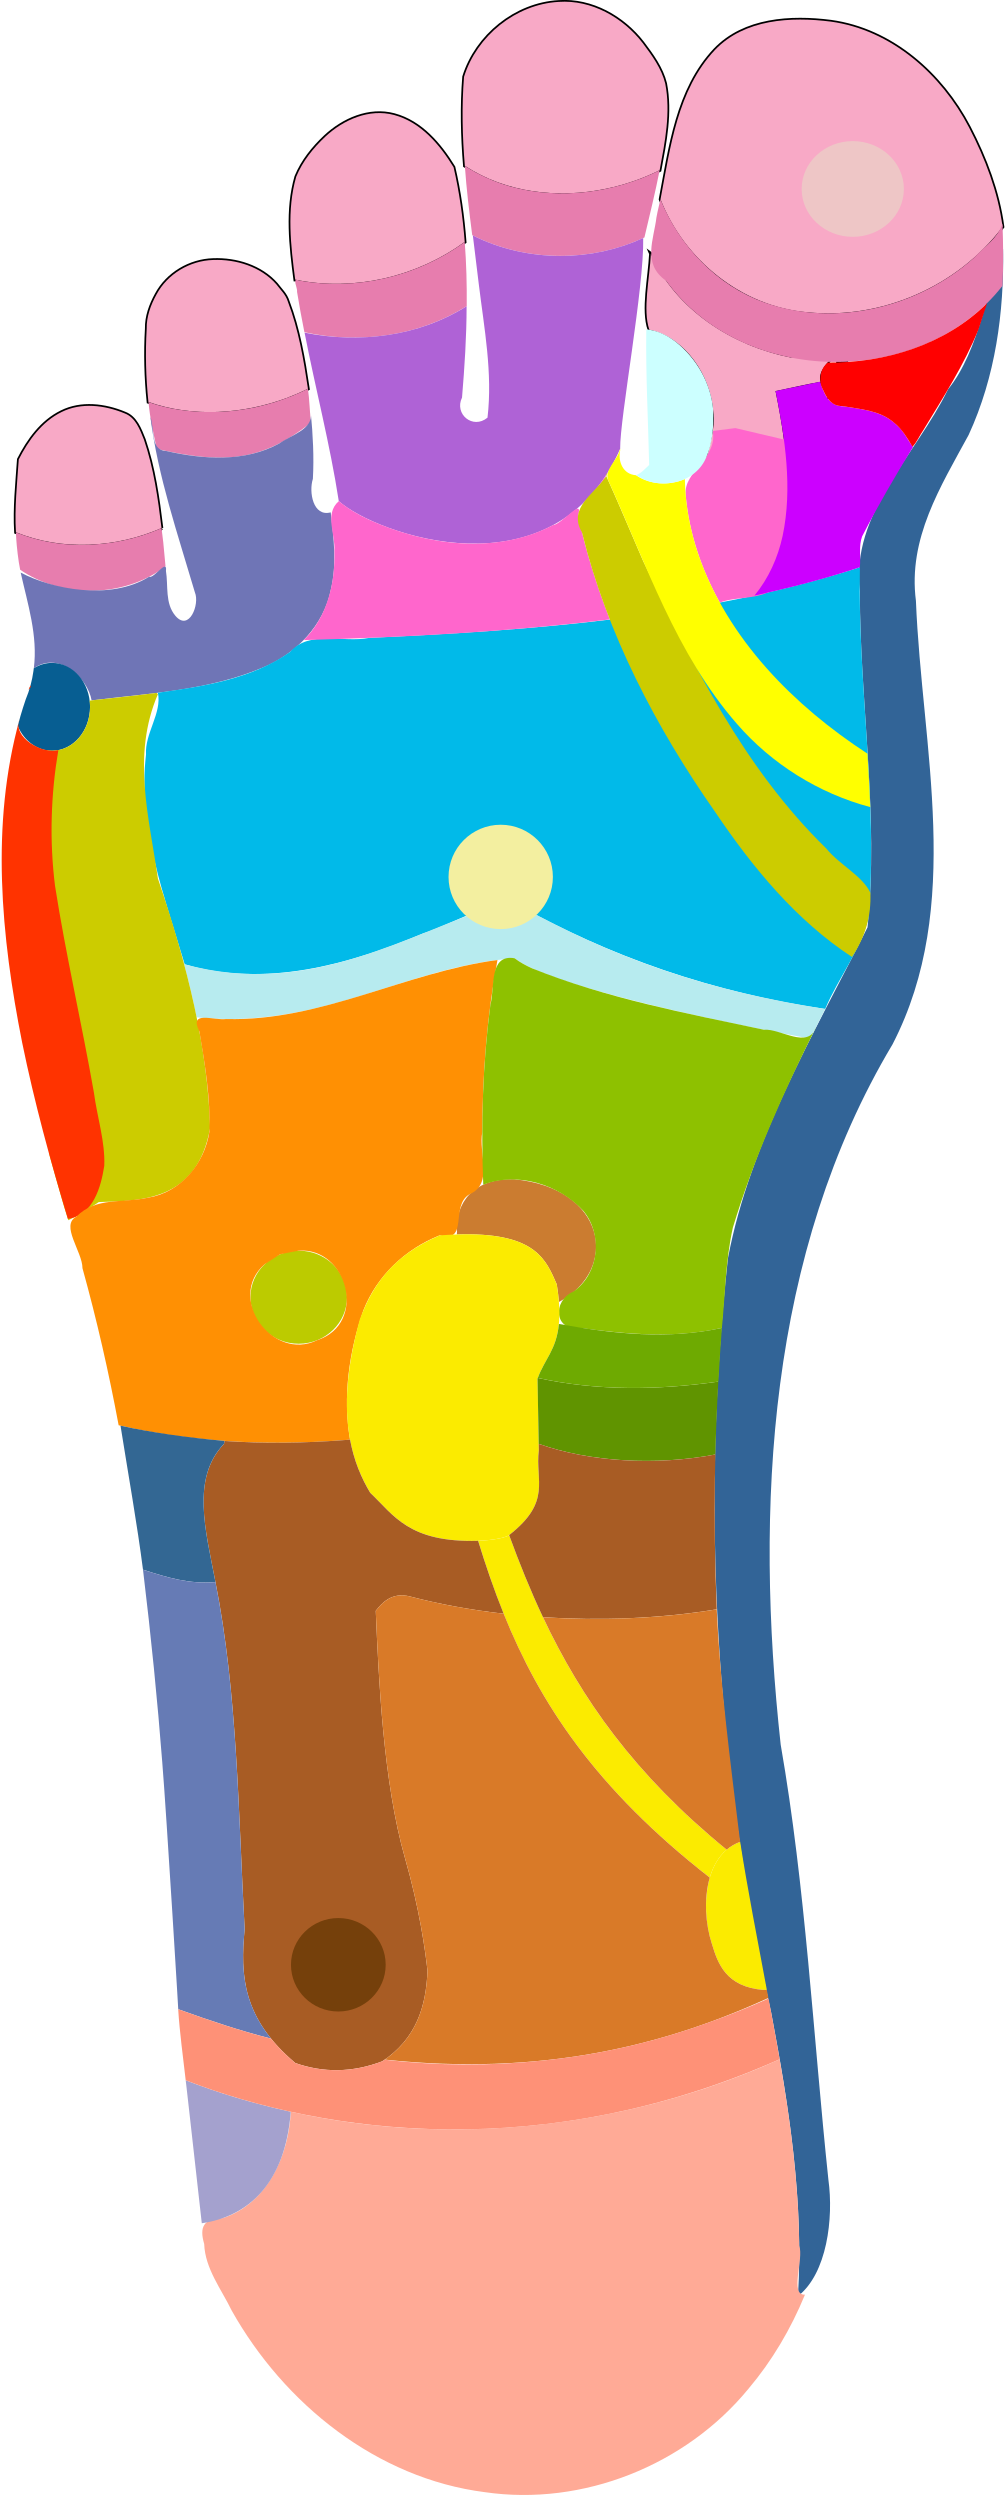
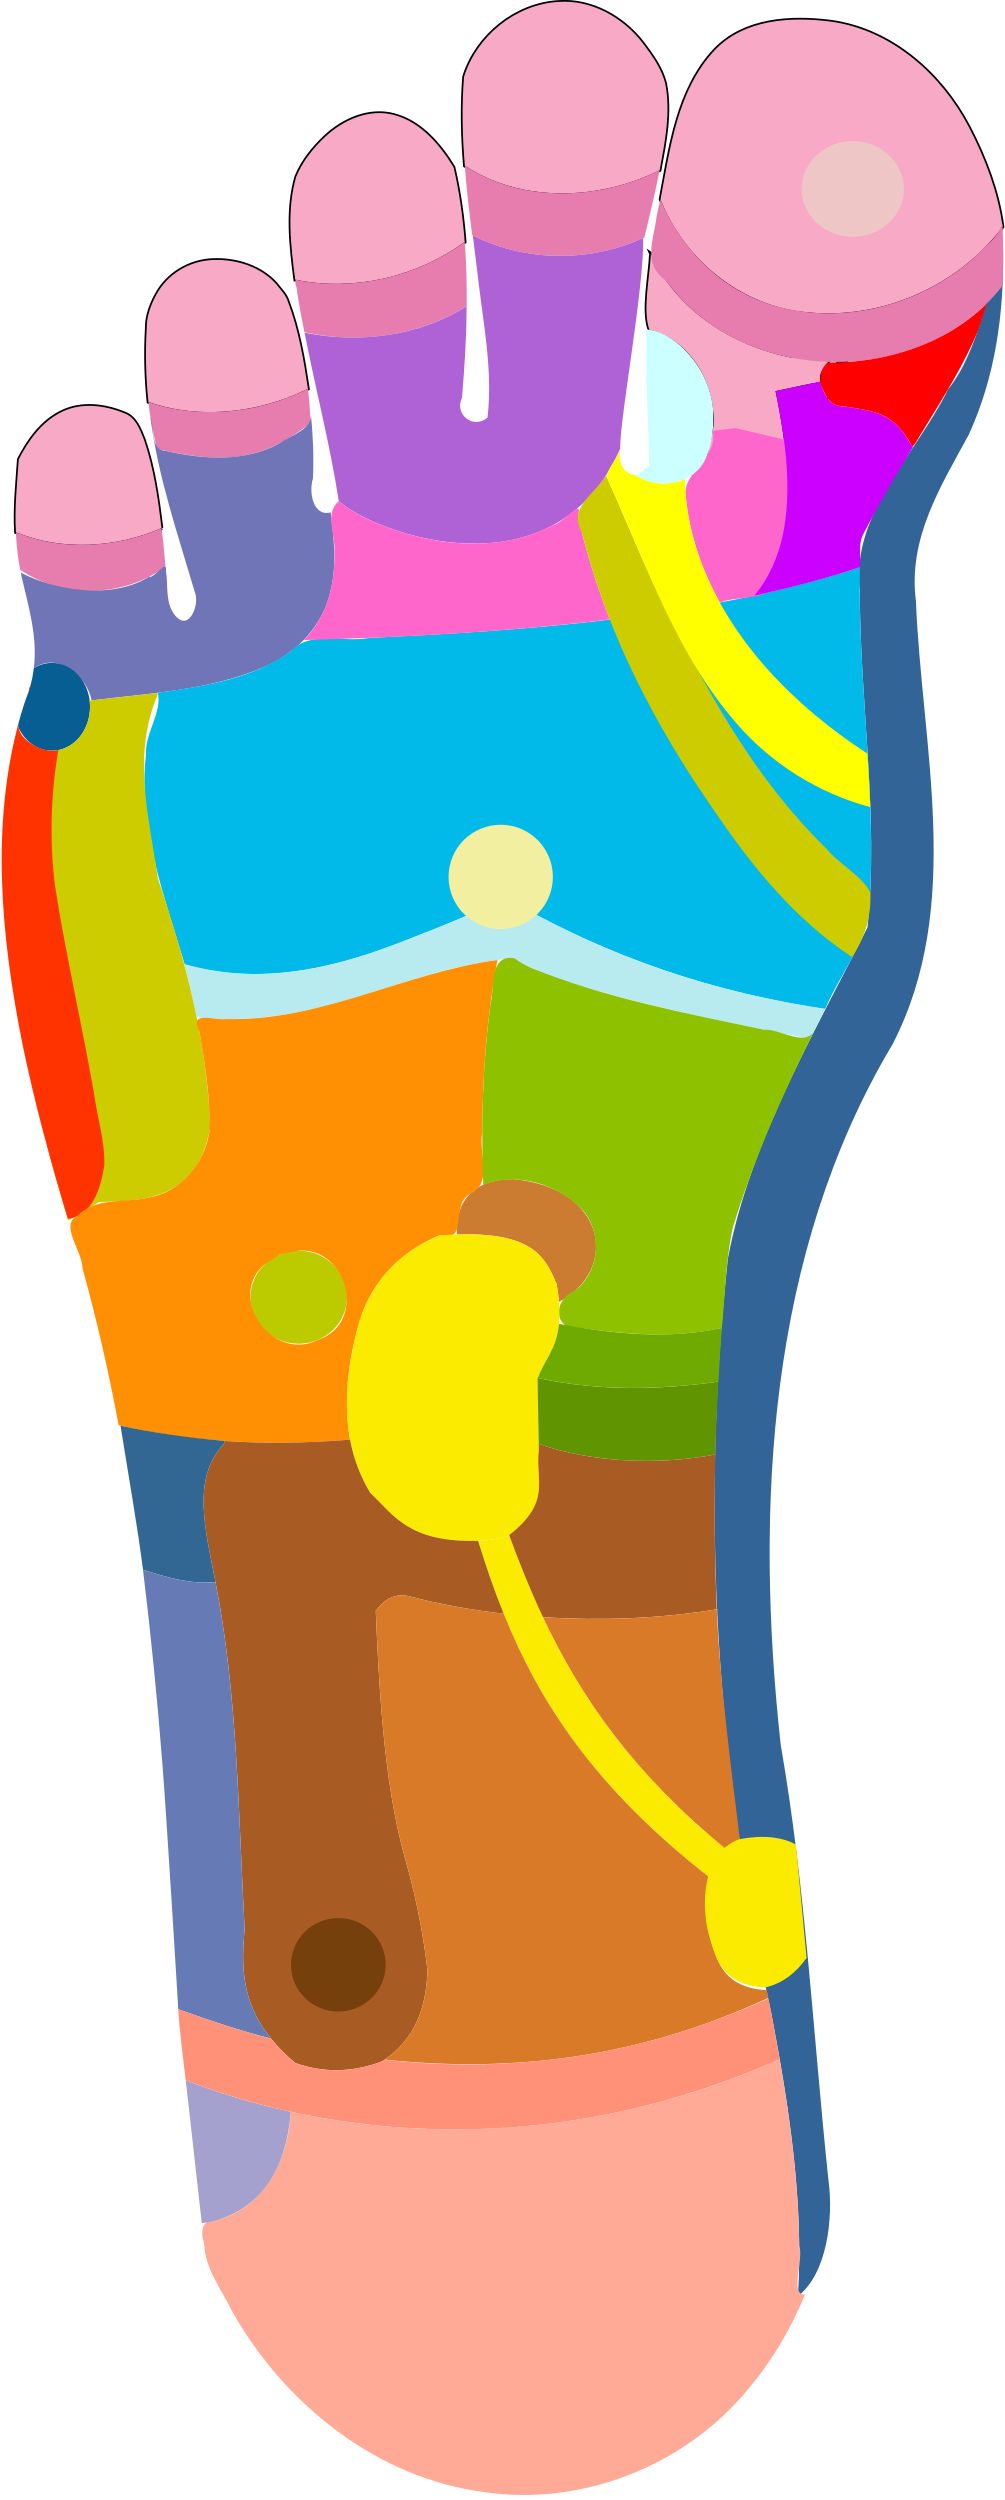
<svg xmlns="http://www.w3.org/2000/svg" width="76.06mm" height="189.229mm" viewBox="0 0 76.06 189.229" version="1.1" id="svg305">
  <defs id="defs302" />
  <g id="layer1" transform="translate(17.8945,-55.14384)">
    <path id="path311" style="fill:#326497;fill-opacity:1;fill-rule:evenodd;stroke:none;stroke-width:0.265;stroke-dasharray:none;paint-order:stroke fill markers;stop-color:#000000" d="m 58.031,73.993 c -1.078,2.477 -1.765,7.683 -4.168,10.623 -2.423,4.99 -7.398,9.369 -6.673,15.297 -5.73e-4,8.476 1.452,16.95 0.581,25.42 -4.042,8.075 -8.862,16.1 -10.566,25.048 -2.098,19.058 -0.886,38.394 3.273,57.101 1.343,7.062 2.471,14.247 2.027,21.459 2.192,-1.701 2.709,-5.884 2.303,-8.815 -1.159,-10.983 -1.717,-22.042 -3.611,-32.929 -1.963,-17.902 -0.974,-37.196 8.467,-53.009 5.41,-10.478 2.214,-22.423 1.769,-33.568 -0.61,-4.714 1.856,-8.627 3.991,-12.558 2.026,-4.392 2.691,-9.268 2.607,-14.069 z" />
    <g id="g5602" style="display:inline" transform="translate(-79.13922,-72.01087)">
      <path id="path960" style="font-variation-settings:normal;opacity:1;vector-effect:none;fill:#f8a9c6;fill-opacity:1;fill-rule:evenodd;stroke:#000000;stroke-width:0.265;stroke-linecap:butt;stroke-linejoin:miter;stroke-miterlimit:4;stroke-dasharray:none;stroke-dashoffset:0;stroke-opacity:1;-inkscape-stroke:none;paint-order:stroke fill markers;stop-color:#000000;stop-opacity:1" d="m 73.471,167.128 c -0.272,-2.26 -0.593,-4.536 -1.331,-6.698 -0.304,-0.758 -0.631,-1.68 -1.467,-1.988 -1.496,-0.62 -3.274,-0.846 -4.769,-0.1 -1.492,0.729 -2.503,2.142 -3.239,3.585 -0.125,1.835 -0.325,3.674 -0.216,5.516 3.512,1.434 7.576,1.185 11.023,-0.316 z" />
      <path id="path5536" style="font-variation-settings:normal;display:inline;opacity:1;vector-effect:none;fill:#f8a9c6;fill-opacity:1;fill-rule:evenodd;stroke:#000000;stroke-width:0.265;stroke-linecap:butt;stroke-linejoin:miter;stroke-miterlimit:4;stroke-dasharray:none;stroke-dashoffset:0;stroke-opacity:1;-inkscape-stroke:none;paint-order:stroke fill markers;stop-color:#000000;stop-opacity:1" d="m 72.479,157.58 c 3.374,1.186 7.146,0.928 10.469,-0.301 0.547,-0.206 1.084,-0.438 1.606,-0.701 -0.332,-2.234 -0.716,-4.486 -1.524,-6.605 -0.16,-0.527 -0.562,-0.885 -0.877,-1.307 -1.175,-1.328 -3.033,-1.9 -4.769,-1.834 -1.761,0.051 -3.465,1.052 -4.296,2.617 -0.437,0.793 -0.758,1.672 -0.74,2.588 -0.108,1.847 -0.06,3.703 0.131,5.543 z" />
      <path id="path5506" style="font-variation-settings:normal;display:inline;opacity:1;vector-effect:none;fill:#f8a9c6;fill-opacity:1;fill-rule:evenodd;stroke:#000000;stroke-width:0.265;stroke-linecap:butt;stroke-linejoin:miter;stroke-miterlimit:4;stroke-dasharray:none;stroke-dashoffset:0;stroke-opacity:1;-inkscape-stroke:none;paint-order:stroke fill markers;stop-color:#000000;stop-opacity:1" d="m 83.589,148.321 c 4.422,0.925 9.193,-0.203 12.831,-2.853 -0.147,-1.902 -0.41,-3.797 -0.843,-5.656 -1.051,-1.714 -2.48,-3.412 -4.499,-3.953 -1.881,-0.508 -3.841,0.36 -5.208,1.638 -0.912,0.857 -1.726,1.868 -2.204,3.032 -0.728,2.527 -0.41,5.231 -0.078,7.792 z" />
      <path id="path5452" style="font-variation-settings:normal;opacity:1;vector-effect:none;fill:#f8a9c6;fill-opacity:1;fill-rule:evenodd;stroke:#000000;stroke-width:0.265;stroke-linecap:butt;stroke-linejoin:miter;stroke-miterlimit:4;stroke-dasharray:none;stroke-dashoffset:0;stroke-opacity:1;-inkscape-stroke:none;paint-order:stroke fill markers;stop-color:#000000;stop-opacity:1" d="m 111.175,140.04 c 0.401,-2.149 0.847,-4.379 0.424,-6.559 -0.283,-1.156 -1.013,-2.14 -1.715,-3.078 -1.493,-1.928 -3.869,-3.279 -6.354,-3.106 -3.248,0.182 -6.201,2.58 -7.162,5.669 -0.179,2.244 -0.126,4.501 0.061,6.742 3.123,2.048 7.079,2.498 10.685,1.735 1.407,-0.291 2.775,-0.763 4.061,-1.403 z" />
      <path id="path16625" style="font-variation-settings:normal;display:inline;vector-effect:none;fill:#f8a9c6;fill-opacity:1;stroke:#000000;stroke-width:0.265;stroke-linecap:butt;stroke-linejoin:miter;stroke-miterlimit:4;stroke-dasharray:none;stroke-dashoffset:0;stroke-opacity:1;-inkscape-stroke:none;paint-order:stroke fill markers;stop-color:#000000" d="m 110.511,146.365 c -0.089,1.836 -0.637,4.238 -0.117,5.745 2.77,0.617 4.623,3.476 4.841,6.191 0.223,1.275 -0.446,2.939 -0.539,3.872 2.048,0.639 4.097,1.279 6.145,1.918 -0.009,-2.471 -0.401,-4.922 -0.896,-7.337 1.13,-0.224 2.303,-0.512 3.407,-0.697 -0.485,-1.587 3.493,-2.786 -2.268,-1.844 -4.413,-0.874 -8.738,-3.644 -10.574,-7.849 z m 14.783,8.178 -0.758,0.021 0.757,-0.018 z m -1.929,1.584 0.006,0.032 z m 0.025,0.11 0.008,0.033 z m 0.028,0.099 0.013,0.042 z m 0.454,0.912 0.056,0.086 z m -12.632,-15.006 c 1.787,4.581 6.142,8.115 11.086,8.546 5.611,0.585 11.42,-1.949 14.805,-6.463 -0.346,-2.631 -1.319,-5.179 -2.541,-7.531 -2.09,-4.01 -5.865,-7.373 -10.458,-8.003 -3.015,-0.385 -6.536,-0.194 -8.769,2.142 -2.847,3.024 -3.382,7.41 -4.123,11.308 z" />
    </g>
-     <ellipse style="display:inline;fill:#eec6c6;fill-opacity:1;fill-rule:evenodd;stroke-width:0.265" id="path352" cx="87.113" cy="119.72" rx="3.869" ry="3.623" transform="translate(-40.45945,-50.27296)" />
+     <ellipse style="display:inline;fill:#eec6c6;fill-opacity:1;fill-rule:evenodd;stroke-width:0.265" id="path352" cx="46.653" cy="69.447" rx="3.869" ry="3.623" />
    <g id="g5811" style="display:inline" transform="translate(-79.13922,-72.01126)">
      <path id="path1301" style="font-variation-settings:normal;display:inline;opacity:1;vector-effect:none;fill:#e77dae;fill-opacity:1;fill-rule:evenodd;stroke-width:0.265;stroke-linecap:butt;stroke-linejoin:miter;stroke-miterlimit:4;stroke-dasharray:none;stroke-dashoffset:0;stroke-opacity:1;-inkscape-stroke:none;stop-color:#000000;stop-opacity:1" d="m 84.769,159.16 c -0.067,-0.77 -0.108,-1.817 -0.216,-2.581 -3.188,1.589 -6.911,2.179 -10.415,1.468 -0.56,-0.12 -1.116,-0.267 -1.655,-0.465 0.128,1.35 0.351,2.225 0.627,3.552 5.075,1.163 7.904,0.966 11.659,-1.974 z" />
      <path id="path1174" style="font-variation-settings:normal;vector-effect:none;fill:#e77dae;fill-opacity:1;fill-rule:evenodd;stroke-width:0.265;stroke-linecap:butt;stroke-linejoin:miter;stroke-miterlimit:4;stroke-dasharray:none;stroke-dashoffset:0;stroke-opacity:1;-inkscape-stroke:none;stop-color:#000000" d="m 96.572,150.328 c 0.015,-1.621 -0.025,-3.244 -0.152,-4.861 -3.562,2.596 -8.205,3.725 -12.55,2.912 -0.568,-0.261 -0.082,0.597 -0.14,0.87 0.164,1.021 0.352,2.037 0.555,3.051 4.136,0.919 8.68,0.299 12.287,-1.972 z" />
      <path id="path1112" style="font-variation-settings:normal;vector-effect:none;fill:#e77dae;fill-opacity:1;fill-rule:evenodd;stroke-width:0.265;stroke-linecap:butt;stroke-linejoin:miter;stroke-miterlimit:4;stroke-dasharray:none;stroke-dashoffset:0;stroke-opacity:1;-inkscape-stroke:none;stop-color:#000000" d="m 110.022,145.128 c 0.395,-1.693 0.819,-3.381 1.152,-5.088 -3.447,1.702 -7.525,2.263 -11.256,1.237 -1.232,-0.346 -2.413,-0.876 -3.489,-1.569 0.123,1.756 0.334,3.504 0.56,5.249 4.018,2.032 8.962,2.089 13.033,0.172 z" />
      <path id="path1003" style="font-variation-settings:normal;vector-effect:none;fill:#e77dae;fill-opacity:1;fill-rule:evenodd;stroke-width:0.265;stroke-linecap:butt;stroke-linejoin:miter;stroke-miterlimit:4;stroke-dasharray:none;stroke-dashoffset:0;stroke-opacity:1;-inkscape-stroke:none;stop-color:#000000" d="m 137.123,148.791 c 0.08,-1.573 0.059,-3.149 0.002,-4.722 -0.314,1.054 -1.421,1.813 -2.184,2.616 -4.204,3.738 -10.464,5.272 -15.825,3.365 -3.607,-1.29 -6.452,-4.288 -7.876,-7.807 0.073,-0.339 -0.256,1.025 -0.309,1.375 -0.193,1.648 -1.098,3.515 0.726,4.784 5.838,8.064 19.366,8.206 25.465,0.389 z" />
      <path id="path1431" style="font-variation-settings:normal;display:inline;vector-effect:none;fill:#e77dae;fill-opacity:1;fill-rule:evenodd;stroke-width:0.265;stroke-linecap:butt;stroke-linejoin:miter;stroke-miterlimit:4;stroke-dasharray:none;stroke-dashoffset:0;stroke-opacity:1;-inkscape-stroke:none;stop-color:#000000" d="m 73.774,170.022 c -0.054,-0.607 -0.108,-1.216 -0.173,-1.826 -0.039,-0.36 -0.087,-0.711 -0.13,-1.068 -1.882,0.819 -3.933,1.269 -6.07,1.269 -1.773,0 -3.434,-0.339 -4.953,-0.952 0.015,0.322 0.033,0.647 0.065,0.989 0.039,0.416 0.091,0.849 0.159,1.299 0.026,0.175 0.067,0.367 0.099,0.548 a 8.393,6.977 0 0 0 5.323,1.588 8.393,6.977 0 0 0 5.68,-1.846 z" />
    </g>
    <path id="path496-5" style="display:inline;fill:#6f75b6;fill-opacity:1;fill-rule:evenodd;stroke:none;stroke-width:0.265;stroke-dasharray:none;paint-order:stroke fill markers;stop-color:#000000" d="m 5.629,86.394 c 0.206,1.235 -1.483,1.674 -2.363,2.305 -2.629,1.451 -5.769,1.221 -8.595,0.578 -1.224,-0.039 -0.836,-1.709 -1.184,-2.584 0.568,4.523 2.085,8.911 3.37,13.288 0.383,0.9 -0.437,2.997 -1.476,1.774 -0.802,-0.958 -0.529,-2.255 -0.715,-3.399 0.126,-0.996 -0.93,0.628 -1.269,0.44 -2.948,1.841 -7.384,0.928 -9.727,-0.314 0.53,2.374 1.311,4.779 0.995,7.246 1.892,-1.338 4.095,0.755 4.374,2.431 4.35,-0.542 8.85,-0.745 12.937,-2.478 2.519,-1.034 4.645,-3.197 5.175,-5.926 0.461,-1.919 0.212,-3.901 -0.013,-5.83 -1.341,0.361 -1.67,-1.548 -1.35,-2.535 0.092,-1.665 0.003,-3.337 -0.158,-4.995 z m -21.134,20.309 -0.017,0.072 z m -0.443,1.382 c -0.123,0.369 -0.122,0.37 0,0 z" />
-     <path id="path467" style="fill:#af62d6;fill-opacity:1;fill-rule:evenodd;stroke-width:0.265" d="m 35.79,17.823 0.453,3.708 c 0.408,3.34 1.054,6.708 0.657,10.082 -1.109,0.918 -2.538,-0.27 -1.928,-1.521 0.191,-2.3 0.344,-4.606 0.346,-6.914 -3.604,2.287 -8.15,2.841 -12.265,2 0.83,4.258 1.929,8.463 2.59,12.754 2.788,2.488 16.28,7.393 21.297,-3.957 -0.023,-2.365 1.824,-12.21 1.745,-15.961 a 13.231,11.388 0 0 1 -6.256,1.357 13.231,11.388 0 0 1 -6.639,-1.547 z" transform="translate(-17.8945,55.14384)" />
-     <path id="path1314" style="opacity:1;fill:#075e92;fill-opacity:1;fill-rule:evenodd;stroke-width:0.265" d="m -15.34,105.729 c -0.008,0.066 -0.013,0.131 -0.022,0.197 -0.025,0.181 -0.056,0.362 -0.092,0.542 -0.036,0.18 -0.079,0.361 -0.127,0.541 -0.048,0.18 -0.103,0.359 -0.164,0.538 -0.061,0.179 -0.128,0.359 -0.203,0.537 -0.14,0.411 -0.272,0.825 -0.394,1.243 -0.074,0.254 -0.139,0.512 -0.207,0.768 a 2.88,3.324 0 0 0 2.59,1.873 2.88,3.324 0 0 0 2.88,-3.324 2.88,3.324 0 0 0 -2.88,-3.324 2.88,3.324 0 0 0 -1.381,0.409 z" />
+     <path id="path467" style="fill:#af62d6;fill-opacity:1;fill-rule:evenodd;stroke-width:0.265" d="m 17.895,72.967 0.453,3.708 c 0.408,3.34 1.054,6.708 0.657,10.082 -1.109,0.918 -2.538,-0.27 -1.928,-1.521 0.191,-2.3 0.344,-4.606 0.346,-6.914 -3.604,2.287 -8.15,2.841 -12.265,2 0.83,4.258 1.929,8.463 2.59,12.754 2.788,2.488 16.28,7.393 21.297,-3.957 -0.023,-2.365 1.824,-12.21 1.745,-15.961 a 13.231,11.388 0 0 1 -6.256,1.357 13.231,11.388 0 0 1 -6.639,-1.547 z" />
+     <path id="path1314" style="fill:#075e92;fill-opacity:1;fill-rule:evenodd;stroke-width:0.265" d="m -15.34,105.729 c -0.008,0.066 -0.013,0.131 -0.022,0.197 -0.025,0.181 -0.056,0.362 -0.092,0.542 -0.036,0.18 -0.079,0.361 -0.127,0.541 -0.048,0.18 -0.103,0.359 -0.164,0.538 -0.061,0.179 -0.128,0.359 -0.203,0.537 -0.14,0.411 -0.272,0.825 -0.394,1.243 -0.074,0.254 -0.139,0.512 -0.207,0.768 a 2.88,3.324 0 0 0 2.59,1.873 2.88,3.324 0 0 0 2.88,-3.324 2.88,3.324 0 0 0 -2.88,-3.324 2.88,3.324 0 0 0 -1.381,0.409 z" />
    <path id="path16125" style="display:inline;fill:#01bae9;fill-opacity:1;stroke:none;stroke-width:0.265px;stroke-linecap:butt;stroke-linejoin:miter;stroke-opacity:1" d="m 47.192,98.078 c -11.978,3.847 -24.646,4.76 -37.138,5.348 -1.994,0.394 -4.499,-0.621 -5.985,1.056 -2.916,2.065 -6.556,2.61 -10.012,3.095 0.319,1.551 -0.995,3.051 -0.9,4.681 -0.64,5.466 1.401,10.726 2.92,15.875 6.056,1.791 12.397,0.052 18.024,-2.327 2.257,-0.737 4.562,-2.203 6.837,-2.358 7.29,4.128 15.333,6.871 23.625,8.067 0.995,-2.362 2.727,-4.49 3.29,-6.975 0.717,-8.82 -0.837,-17.637 -0.662,-26.461 z" />
    <path id="path13175" style="display:inline;fill:#ff66cc;stroke:none;stroke-width:0.265px;stroke-linecap:butt;stroke-linejoin:miter;stroke-opacity:1" d="m 37.765,87.547 c -0.572,0.073 -1.144,0.145 -1.716,0.218 0.418,2.055 -2.218,3.041 -2.046,4.825 0.247,2.868 1.189,5.652 2.582,8.162 1.397,-0.541 3.486,-0.123 4.42,-1.395 0.784,-3.498 1.569,-6.996 2.353,-10.494 -1.865,-0.439 -3.73,-0.877 -5.595,-1.316 z m -8.93,2.025 -0.094,0.191 z m -0.094,0.191 -0.074,0.141 z m 0.319,0.148 0.009,0.3 z m 0.009,0.305 0.007,0.211 z m 0.007,0.227 c 0.669,0.521 0.767,0.598 0,0 z m -0.499,-0.359 c -0.198,0.36 -0.202,0.367 0,0 z m -0.261,0.471 -0.119,0.202 z m -0.074,0.123 -0.143,0.238 z m 1.488,0.269 c 0.385,0.208 0.452,0.21 0,0 z m -1.688,0.061 c -0.35,0.535 -1.109,1.548 -0.254,0.536 0.11,-0.167 0.159,-0.362 0.254,-0.536 z m -0.049,0.17 c 0.209,0.462 0.046,0.098 0,0 z m 0.382,0.852 c 0.204,0.462 0.045,0.102 0,0 z m 0.376,0.855 c 0.457,1.054 0.348,0.802 0,0 z M 7.749,93.076 c -1.116,0.981 -0.238,2.524 -0.335,3.757 0.079,2.419 -0.541,5.011 -2.313,6.756 7.737,-0.208 15.476,-0.623 23.162,-1.56 -0.987,-2.561 -1.827,-5.184 -2.4,-7.87 0.426,-1.46 -1.22,0.669 -1.906,0.734 -4.323,2.26 -9.581,1.534 -13.885,-0.393 C 9.246,94.117 8.454,93.654 7.749,93.076 Z m 21.931,1.959 c 0.28,0.654 0.784,1.83 0.231,0.539 -0.077,-0.18 -0.154,-0.359 -0.231,-0.539 z" />
    <path id="path5421" style="display:inline;fill:#b7ebef;fill-opacity:1;stroke:none;stroke-width:0.265px;stroke-linecap:butt;stroke-linejoin:miter;stroke-opacity:1" d="m -5.52,122.851 -0.012,0.015 c 0.063,0.191 0.123,0.381 0.184,0.571 -0.057,-0.195 -0.116,-0.391 -0.172,-0.586 z m 26.174,0.44 c -7.878,2.619 -15.074,7.418 -24.576,4.841 -0.128,-0.428 -0.258,-0.856 -0.39,-1.284 0.506,1.79 0.944,3.559 1.299,5.3 9.406,0.977 15.835,-3.865 24.068,-4.474 2.582,2.07 15.352,4.796 22.382,6.092 0.37,-0.752 0.746,-1.503 1.126,-2.254 -11.176,-1.739 -17.821,-4.894 -23.909,-8.222 z" />
    <circle style="display:inline;fill:#f3efa0;fill-opacity:1;fill-rule:evenodd;stroke-width:0.265" id="path934" cx="20.005" cy="121.519" r="3.949" />
    <path id="path581" style="display:inline;fill:#cccc00;stroke:none;stroke-width:0.265px;stroke-linecap:butt;stroke-linejoin:miter;stroke-opacity:1" d="m -6.056,107.591 c -0.296,0.038 -0.591,0.076 -0.889,0.112 -0.395,0.048 -0.792,0.094 -1.19,0.138 -0.796,0.09 -1.595,0.176 -2.389,0.266 -0.196,0.022 -0.391,0.045 -0.586,0.067 a 2.88,3.324 0 0 1 0.032,0.469 2.88,3.324 0 0 1 -2.88,3.324 2.88,3.324 0 0 1 -0.522,-0.06 c -0.57,5.315 0.007,10.715 1.561,16.187 0,0 -0.837,8.597 -1.235,14.46 0.033,0.118 0.066,0.247 0.099,0.364 0.359,1.295 0.702,2.483 1.005,3.542 0.112,0.348 0.218,0.698 0.327,1.046 1.081,-0.54 2.306,-1.376 2.306,-1.376 3.023,-0.115 7.419,0.053 8.425,-5.595 -0.146,-5.885 -1.697,-12.305 -3.95,-18.892 -0.661,-4.652 -1.998,-9.303 0,-13.955 z" />
    <path id="path12933" style="display:inline;fill:#ff3300;fill-opacity:1;stroke:none;stroke-width:0.265px;stroke-linecap:butt;stroke-linejoin:miter;stroke-opacity:1" d="m -15.592,107.043 c -0.368,0.672 0.177,-0.001 0,0 z m -0.072,0.252 -0.081,0.252 z m -0.081,0.252 -0.096,0.269 z m -0.096,0.269 -0.106,0.269 z m -0.567,1.749 c -2.218,7.995 -1.403,16.471 0.191,24.498 0.923,4.502 2.132,8.941 3.46,13.338 1.905,-0.25 2.508,-2.405 2.755,-4.015 0.074,-1.851 -0.543,-3.692 -0.782,-5.532 -0.918,-5.233 -2.127,-10.416 -2.947,-15.665 -0.424,-3.41 -0.322,-6.88 0.252,-10.267 -1.174,0.328 -3.513,-0.961 -2.929,-2.357 z" />
    <path id="path16165" style="display:inline;fill:#cccc00;stroke:none;stroke-width:0.265px;stroke-linecap:butt;stroke-linejoin:miter;stroke-opacity:1" d="m 29.052,89.264 c 0.002,0.142 0.009,0.633 0,0 z m -0.083,0.025 c -0.181,0.39 -0.037,0.081 0,0 z m -0.337,0.692 c -0.203,0.381 -0.203,0.381 0,0 z m -0.177,0.33 c -0.201,0.358 -0.04,0.071 0,0 z m 0.997,0.427 0.259,0.197 z m -1.366,0.201 c -0.147,0.113 -0.132,0.48 0,0 z m -0.093,0.239 c -0.854,1.334 -2.939,2.381 -1.839,4.262 1.889,7.665 5.596,14.755 10.103,21.193 2.817,4.17 6.09,8.158 10.335,10.946 0.983,-1.466 1.474,-3.095 1.393,-4.863 -0.617,-1.298 -2.36,-2.131 -3.333,-3.344 -6.242,-6.083 -10.153,-14.006 -13.868,-21.769 -0.93,-2.142 -1.826,-4.299 -2.79,-6.425 z m 2.324,-0.101 -0.18,0.043 z" />
    <path id="path16156" style="display:inline;fill:#ffff00;stroke:none;stroke-width:0.265px;stroke-linecap:butt;stroke-linejoin:miter;stroke-opacity:1" d="m 29.046,89.08 c -0.134,0.896 -1.335,1.664 -0.858,2.53 2.85,6.279 5.089,13.038 9.691,18.318 2.641,3.048 6.201,5.27 10.098,6.307 -0.053,-1.349 -0.129,-2.697 -0.21,-4.044 -5.576,-3.631 -10.58,-8.669 -12.796,-15.065 -0.629,-1.842 -0.993,-3.777 -1.029,-5.724 -1.189,0.525 -2.636,0.435 -3.706,-0.289 -0.95,-0.059 -1.376,-1.012 -1.188,-1.879 l -0.002,-0.152 z m 2.164,0.048 c 0.016,0.49 0.045,1.764 0.017,0.608 -0.005,-0.203 -0.011,-0.406 -0.017,-0.608 z m -0.345,1.567 c -0.348,0.301 -0.065,0.061 0,0 z m -0.155,0.136 c -0.309,0.241 -0.056,0.05 0,0 z m -0.137,0.109 c -0.277,0.178 -0.049,0.041 0,0 z m -0.122,0.082 c -0.252,0.12 -0.044,0.032 0,0 z" />
    <path id="path16144" style="display:inline;fill:#ccffff;fill-rule:evenodd;stroke-width:0.265" d="m 31.024,80.074 c -0.048,3.423 0.138,6.843 0.219,10.264 -0.307,0.273 -0.58,0.622 -0.977,0.766 0.806,0.577 1.846,0.761 2.809,0.555 1.047,-0.161 2.013,-0.828 2.448,-1.808 0.534,-1.15 0.61,-2.455 0.563,-3.704 -0.182,-2.009 -1.27,-3.907 -2.852,-5.146 -0.641,-0.486 -1.397,-0.865 -2.21,-0.926 z" />
    <path id="path13085" style="display:inline;fill:#cc00ff;stroke:none;stroke-width:0.265px;stroke-linecap:butt;stroke-linejoin:miter;stroke-opacity:1" d="m 44.21,84.028 c -1.134,0.239 -2.269,0.477 -3.403,0.716 0.717,3.589 1.302,7.334 0.536,10.966 -0.356,1.639 -1.06,3.215 -2.131,4.513 2.693,-0.582 5.364,-1.275 7.979,-2.145 0.072,-0.772 -0.099,-1.609 0.17,-2.335 1.186,-2.309 2.496,-4.551 3.85,-6.765 -0.405,-0.535 -0.702,-1.221 -1.245,-1.672 -1.064,-1.06 -2.621,-1.187 -4.024,-1.41 -0.78,0.014 -1.259,-0.53 -1.525,-1.213 -0.098,-0.208 -0.174,-0.429 -0.209,-0.656 z" />
    <path id="path13051" style="display:inline;fill:#ff0000;stroke:none;stroke-width:0.265px;stroke-linecap:butt;stroke-linejoin:miter;stroke-opacity:1" d="m 56.818,78.096 c -3.15,3.139 -7.72,4.536 -12.06,4.49 -0.613,0.503 -0.718,1.409 -0.346,2.086 0.271,0.627 0.673,1.227 1.429,1.206 1.357,0.238 2.856,0.313 3.944,1.268 0.6,0.483 1.007,1.161 1.383,1.81 0.313,-0.29 0.548,-0.869 0.833,-1.267 1.499,-2.473 3.076,-4.925 4.169,-7.613 0.216,-0.66 0.432,-1.321 0.648,-1.981 z" />
    <path id="path364" style="fill:#cb7c30;fill-opacity:1;stroke:none;stroke-width:0.265px;stroke-linecap:butt;stroke-linejoin:miter;stroke-opacity:1" d="m 20.854,144.401 c -3.512,-0.014 -4.303,2.482 -4.157,3.979 l -0.014,0.205 c 0.185,-0.006 0.374,-0.013 0.549,-0.015 5.453,-0.046 6.205,1.949 7.015,3.786 0.08,0.491 0.132,0.933 0.164,1.339 4.632,-2.483 3.568,-8.631 -3.387,-9.291 -0.057,-0.002 -0.113,-0.002 -0.169,-0.003 z" />
    <ellipse style="fill:#bccb00;fill-opacity:1;fill-rule:evenodd;stroke-width:0.265" id="path5828" cx="4.717" cy="153.331" rx="3.655" ry="3.522" />
-     <path id="path1150" style="fill:#ff9003;fill-opacity:1;stroke:none;stroke-width:0.265px;stroke-linecap:butt;stroke-linejoin:miter;stroke-opacity:1" d="m 19.759,127.808 c -6.966,0.928 -13.38,4.666 -20.531,4.468 -0.972,0.129 -2.854,-0.7 -2.029,0.95 0.425,2.496 0.842,5.038 0.758,7.57 -0.365,2.413 -2.164,4.608 -4.647,5.003 -1.881,0.427 -3.954,-0.074 -5.423,1.436 -1.24,0.642 0.461,2.652 0.46,3.897 1.089,3.921 1.993,7.892 2.739,11.892 5.726,1.34 11.666,1.576 17.513,1.089 -0.559,-3.267 -0.074,-6.675 1.009,-9.781 1.016,-2.608 3.187,-4.658 5.775,-5.682 2.246,0.625 0.766,-2.263 2.265,-3.111 1.839,-0.817 0.654,-3.091 0.963,-4.711 0.012,-4.362 0.348,-8.73 1.148,-13.021 z M 4.717,149.809 c 3.691,-0.273 5.235,5.522 1.399,6.776 -3.364,1.653 -6.902,-3.203 -3.983,-5.745 l 1.186,-0.764 1.399,-0.268 z" />
+     <path id="path1150" style="fill:#ff9003;fill-opacity:1;stroke:none;stroke-width:0.265px;stroke-linecap:butt;stroke-linejoin:miter;stroke-opacity:1" d="m 19.759,127.808 c -6.966,0.928 -13.38,4.666 -20.531,4.468 -0.972,0.129 -2.854,-0.7 -2.029,0.95 0.425,2.496 0.842,5.038 0.758,7.57 -0.365,2.413 -2.164,4.608 -4.647,5.003 -1.881,0.427 -3.954,-0.074 -5.423,1.436 -1.24,0.642 0.461,2.652 0.46,3.897 1.089,3.921 1.993,7.892 2.739,11.892 5.726,1.34 11.666,1.576 17.513,1.089 -0.559,-3.267 -0.074,-6.675 1.009,-9.781 1.016,-2.608 3.187,-4.658 5.775,-5.682 2.246,0.625 0.766,-2.263 2.265,-3.111 1.839,-0.817 0.654,-3.091 0.963,-4.711 0.012,-4.362 0.348,-8.73 1.148,-13.021 z M 4.717,149.809 c 3.691,-0.273 5.235,5.522 1.399,6.776 -3.364,1.653 -6.902,-3.203 -3.983,-5.745 l 1.186,-0.764 z" />
    <path id="path530" style="fill:#8ec100;fill-opacity:1;stroke:none;stroke-width:0.265px;stroke-linecap:butt;stroke-linejoin:miter;stroke-opacity:1" d="m 21.055,127.675 c -1.982,-0.339 -1.477,2.289 -1.828,3.494 -0.596,4.521 -0.717,9.094 -0.544,13.647 2.594,-1.003 5.714,-0.026 7.563,1.967 1.508,1.791 1.215,4.77 -0.74,6.124 -1.623,0.709 -1.453,3.056 0.549,2.753 3.536,0.493 7.173,0.794 10.691,-0.004 0.254,-2.529 0.276,-5.106 0.83,-7.589 1.59,-5.25 3.847,-10.269 6.292,-15.17 -0.592,1.712 -2.686,0.081 -3.932,0.191 -5.921,-1.249 -11.925,-2.382 -17.559,-4.65 -0.464,-0.211 -0.916,-0.453 -1.323,-0.763 z m -1.314,0.136 c -0.384,0.051 -0.079,0.01 0,0 z m -1.408,0.219 c -0.375,0.069 -0.075,0.014 0,0 z m -0.69,0.134 c -0.539,0.108 -1.62,0.37 -0.483,0.104 l 0.242,-0.053 z m 0.75,16.801 -0.036,0.021 z m -0.388,0.258 -0.032,0.025 z m -1.224,1.953 -0.015,0.07 z m -0.081,0.501 -0.005,0.049 z m -0.015,0.227 -0.002,0.066 z m -10e-4,0.24 10e-4,0.038 z m -0.565,0.462 c -0.395,0.02 -0.083,0.004 0,0 z m 7.241,2.047 c 0.253,0.378 0.253,0.378 0,0 z m 0.217,0.329 c 0.222,0.389 0.222,0.389 0,0 z m 0.361,0.681 c 0.174,0.376 0.038,0.082 0,0 z m 0.311,0.692 c 0.066,0.434 0.067,0.435 0,0 z m 0.088,0.609 c 0.019,0.151 0.014,0.11 0,0 z" />
-     <path id="path1831" style="display:inline;fill:#fbeb00;fill-opacity:1;stroke:none;stroke-width:0.265px;stroke-linecap:butt;stroke-linejoin:miter;stroke-opacity:1" d="m 35.989,202.276 c 0.445,1.476 1.047,3.267 3.934,3.492 l 0.225,-0.011 c -0.732,-3.921 -1.457,-7.606 -2.019,-11.203 -2.806,1.025 -2.986,5.164 -2.14,7.722 z" />
    <path id="path794" style="display:inline;fill:#fbeb00;fill-opacity:1;stroke:none;stroke-width:0.265px;stroke-linecap:butt;stroke-linejoin:miter;stroke-opacity:1" d="m 20.642,171.339 c -0.4,0.289 -1.859,0.424 -2.348,0.43 2.736,8.878 6.564,16.934 17.535,25.496 0.244,-0.84 0.659,-1.584 1.282,-2.116 -9.332,-7.606 -13.367,-15.328 -16.468,-23.81 z" />
    <path id="path787" style="fill:#fbeb00;fill-opacity:1;stroke:none;stroke-width:0.265px;stroke-linecap:butt;stroke-linejoin:miter;stroke-opacity:1" d="m 17.232,148.569 c -0.564,0.005 -1.178,0.031 -1.848,0.082 -3.642,1.551 -5.121,3.87 -6.052,6.383 -1.851,6.721 -0.755,10.516 0.794,13.097 1.802,1.707 2.917,3.782 8.169,3.638 0.489,-0.006 1.948,-0.141 2.348,-0.43 3.257,-2.547 1.957,-4.134 2.249,-6.416 l -0.099,-5.424 c 0.701,-1.998 2.195,-2.584 1.455,-7.144 -0.81,-1.838 -1.562,-3.832 -7.015,-3.786 z" />
    <path id="path10549" style="fill:#609400;fill-opacity:1;stroke:none;stroke-width:0.065;stroke-linecap:butt;stroke-linejoin:miter;stroke-dasharray:none;stroke-opacity:1" d="m 23.523,157.993 c -0.091,0.165 -0.183,0.328 -0.273,0.496 0.09,-0.167 0.182,-0.331 0.274,-0.496 z m -0.273,0.496 c -0.055,0.102 -0.108,0.206 -0.161,0.312 0.052,-0.106 0.106,-0.21 0.161,-0.312 z m -0.178,0.347 c -0.018,0.036 -0.035,0.072 -0.052,0.109 0.017,-0.037 0.035,-0.073 0.052,-0.109 z m -0.108,0.23 c -0.011,0.025 -0.022,0.051 -0.033,0.076 0.011,-0.025 0.021,-0.051 0.033,-0.076 z m -0.065,0.153 c -0.03,0.073 -0.059,0.146 -0.087,0.223 0.028,-0.076 0.057,-0.15 0.087,-0.223 z m -0.087,0.223 c -0.007,0.019 -0.014,0.038 -0.021,0.057 l 0.09,4.933 c 3.852,1.365 8.852,1.67 13.372,0.804 0.009,-0.354 0.019,-0.708 0.03,-1.065 0.031,-0.977 0.069,-1.963 0.116,-2.958 0.023,-0.495 0.049,-0.992 0.076,-1.492 -4.577,0.647 -9.138,0.717 -13.665,-0.279 z" />
    <path id="path604" style="fill:#6eaa01;fill-opacity:1;stroke:none;stroke-width:0.1;stroke-linecap:butt;stroke-linejoin:miter;stroke-dasharray:none;stroke-opacity:1" d="m 24.411,155.356 c -0.192,1.968 -1.089,2.683 -1.598,4.087 4.53,0.996 9.092,0.925 13.671,0.278 0.067,-1.372 0.168,-2.803 0.262,-4.064 -3.997,0.877 -8.145,0.47 -12.335,-0.3 z" />
    <path id="path550" style="fill:#a85c24;fill-opacity:1;stroke:none;stroke-width:0.1;stroke-linecap:butt;stroke-linejoin:miter;stroke-dasharray:none;stroke-opacity:1" d="m 36.254,165.235 c -4.521,0.866 -9.521,0.562 -13.372,-0.804 l 0.009,0.491 c -0.292,2.282 1.008,3.87 -2.249,6.416 0.774,2.116 1.606,4.184 2.563,6.215 4.23,0.274 8.753,0.124 13.154,-0.597 -0.144,-3.288 -0.184,-6.866 -0.143,-9.883 0.008,-0.709 0.106,-4.478 0.038,-1.839 z M 8.587,164.042 c 0.004,0.024 0.008,0.048 0.012,0.072 -3.496,0.282 -6.621,0.297 -9.498,0.099 l -0.041,0.218 c -2.502,2.621 -1.384,6.583 -0.658,10.4 1.68,8.438 1.738,17.413 2.222,26.33 -0.341,3.496 -0.164,6.77 3.834,10.137 2.133,0.752 4.326,0.73 6.583,-0.131 2.577,-1.707 3.314,-4.152 3.423,-6.846 -0.169,-1.546 -0.608,-4.709 -1.7,-8.518 -1.656,-5.777 -1.997,-13.594 -2.217,-18.733 0.456,-0.583 1.214,-1.451 2.603,-1.084 2.135,0.563 4.529,1.009 7.078,1.303 -0.731,-1.811 -1.357,-3.646 -1.934,-5.518 -5.252,0.144 -6.367,-1.931 -8.169,-3.638 C 9.465,167.033 8.89,165.713 8.587,164.042 Z" />
    <ellipse style="fill:#75400b;fill-opacity:1;fill-rule:evenodd;stroke-width:0.265" id="path1163" cx="7.714" cy="203.861" rx="3.584" ry="3.537" />
    <path id="path4967" style="fill:#d97a28;fill-opacity:1;stroke:none;stroke-width:0.265px;stroke-linecap:butt;stroke-linejoin:miter;stroke-opacity:1" d="m 12.433,175.899 c -0.946,0.035 -1.516,0.697 -1.886,1.17 0.22,5.14 0.561,12.956 2.217,18.733 1.092,3.809 1.531,6.972 1.7,8.518 -0.107,2.628 -0.811,5.018 -3.236,6.718 11.694,1.245 21.011,-0.967 29.038,-4.668 -0.039,-0.203 -0.078,-0.41 -0.117,-0.613 l -0.225,0.011 c -2.887,-0.225 -3.489,-2.016 -3.934,-3.492 -0.479,-1.448 -0.629,-3.401 -0.161,-5.011 -8.657,-6.757 -12.866,-13.199 -15.601,-19.978 -2.548,-0.294 -4.942,-0.74 -7.078,-1.303 -0.261,-0.069 -0.499,-0.094 -0.717,-0.086 z m 23.921,1.059 c -4.399,0.721 -8.921,0.87 -13.149,0.596 2.881,6.111 6.901,11.885 13.904,17.594 0.292,-0.249 0.63,-0.451 1.019,-0.593 -0.764,-6.254 -1.531,-12.116 -1.773,-17.597 z" />
    <path id="path11257" style="fill:#336793;fill-opacity:1;stroke:none;stroke-width:0.265px;stroke-linecap:butt;stroke-linejoin:miter;stroke-opacity:1" d="m -8.773,163.055 c 0.613,3.852 1.263,7.479 1.702,10.901 1.834,0.594 3.519,1.112 5.485,0.937 -0.004,-0.021 -0.008,-0.042 -0.012,-0.062 -0.726,-3.817 -1.844,-7.779 0.658,-10.4 l 0.041,-0.218 c -2.742,-0.254 -5.547,-0.635 -7.875,-1.158 z" />
    <path id="path19939" style="fill:#667bb5;fill-opacity:1;stroke:none;stroke-width:0.265px;stroke-linecap:butt;stroke-linejoin:miter;stroke-opacity:1" d="m -5.608,188.601 c 0.299,3.594 1.346,20.751 1.2,18.622 2.376,0.861 4.626,1.614 7.032,2.229 -2.211,-2.73 -2.279,-5.436 -2,-8.291 -0.483,-8.894 -0.543,-17.847 -2.21,-26.267 -1.966,0.175 -3.652,-0.344 -5.485,-0.937 0.618,5.099 1.098,9.928 1.464,14.645 z" />
    <path id="path17314" style="fill:#ffaa96;fill-opacity:1;stroke:none;stroke-width:0.265px;stroke-linecap:butt;stroke-linejoin:miter;stroke-opacity:1" d="m 41.117,211.013 c -11.504,5.175 -24.663,6.707 -37.002,3.973 -0.158,3.316 -1.78,6.956 -5.152,8.052 -1.462,0.02 -1.777,0.683 -1.402,1.952 0.064,1.87 1.3,3.426 2.088,5.055 3.965,7.055 10.981,12.694 19.153,13.735 7.418,1.083 15.194,-2.03 19.94,-7.807 1.804,-2.13 3.232,-4.565 4.293,-7.143 -1.211,0.048 -0.058,-2.686 -0.438,-3.723 -0.041,-4.733 -0.661,-9.44 -1.48,-14.095 z" />
    <path id="path17295" style="display:inline;fill:#a4a1ce;fill-opacity:1;stroke:none;stroke-width:0.065;stroke-linecap:butt;stroke-linejoin:miter;stroke-dasharray:none;stroke-opacity:1" d="m -2.621,223.425 c 3.491,-0.506 6.313,-2.981 6.736,-8.439 -2.911,-0.637 -5.58,-1.462 -7.954,-2.383 0.005,-0.034 1.025,9.118 1.218,10.822 z" />
    <path id="path13994" style="fill:#fe9177;fill-opacity:1;stroke:none;stroke-width:0.065;stroke-linecap:butt;stroke-linejoin:miter;stroke-dasharray:none;stroke-opacity:1" d="m -4.408,207.222 c 0.112,1.763 0.365,3.583 0.569,5.381 10.632,4.127 27.157,6.315 44.956,-1.59 -0.08,-0.459 -0.158,-0.917 -0.242,-1.378 -0.129,-0.715 -0.263,-1.434 -0.398,-2.155 -0.066,-0.352 -0.136,-0.713 -0.204,-1.067 -1.499,0.671 -2.988,1.268 -4.469,1.795 -3.669,1.335 -7.613,2.328 -11.919,2.824 -0.075,0.009 -0.15,0.017 -0.224,0.026 -0.097,0.011 -0.194,0.022 -0.291,0.033 -4.11,0.451 -8.159,0.41 -12.158,-0.042 -0.057,0.04 -0.113,0.079 -0.172,0.118 -2.257,0.861 -4.45,0.884 -6.583,0.131 -0.733,-0.618 -1.337,-1.232 -1.833,-1.845 -2.406,-0.615 -4.656,-1.369 -7.032,-2.229 z" />
+     <path id="path1458" style="display:inline;fill:#fbeb00;fill-opacity:1;stroke:none;stroke-width:0.265px;stroke-linecap:butt;stroke-linejoin:miter;stroke-opacity:1" d="m 43.157,203.342 -0.807,-8.564 c -0.001,-0.006 -0.003,-0.013 -0.004,-0.019 -1.029,-0.555 -2.439,-0.759 -4.303,-0.397 -2.806,1.025 -2.986,5.164 -2.14,7.722 0.445,1.476 1.047,3.267 3.934,3.492 l 0.225,-0.011 c 1.265,-0.281 2.322,-1.121 3.095,-2.222 z" />
  </g>
</svg>
